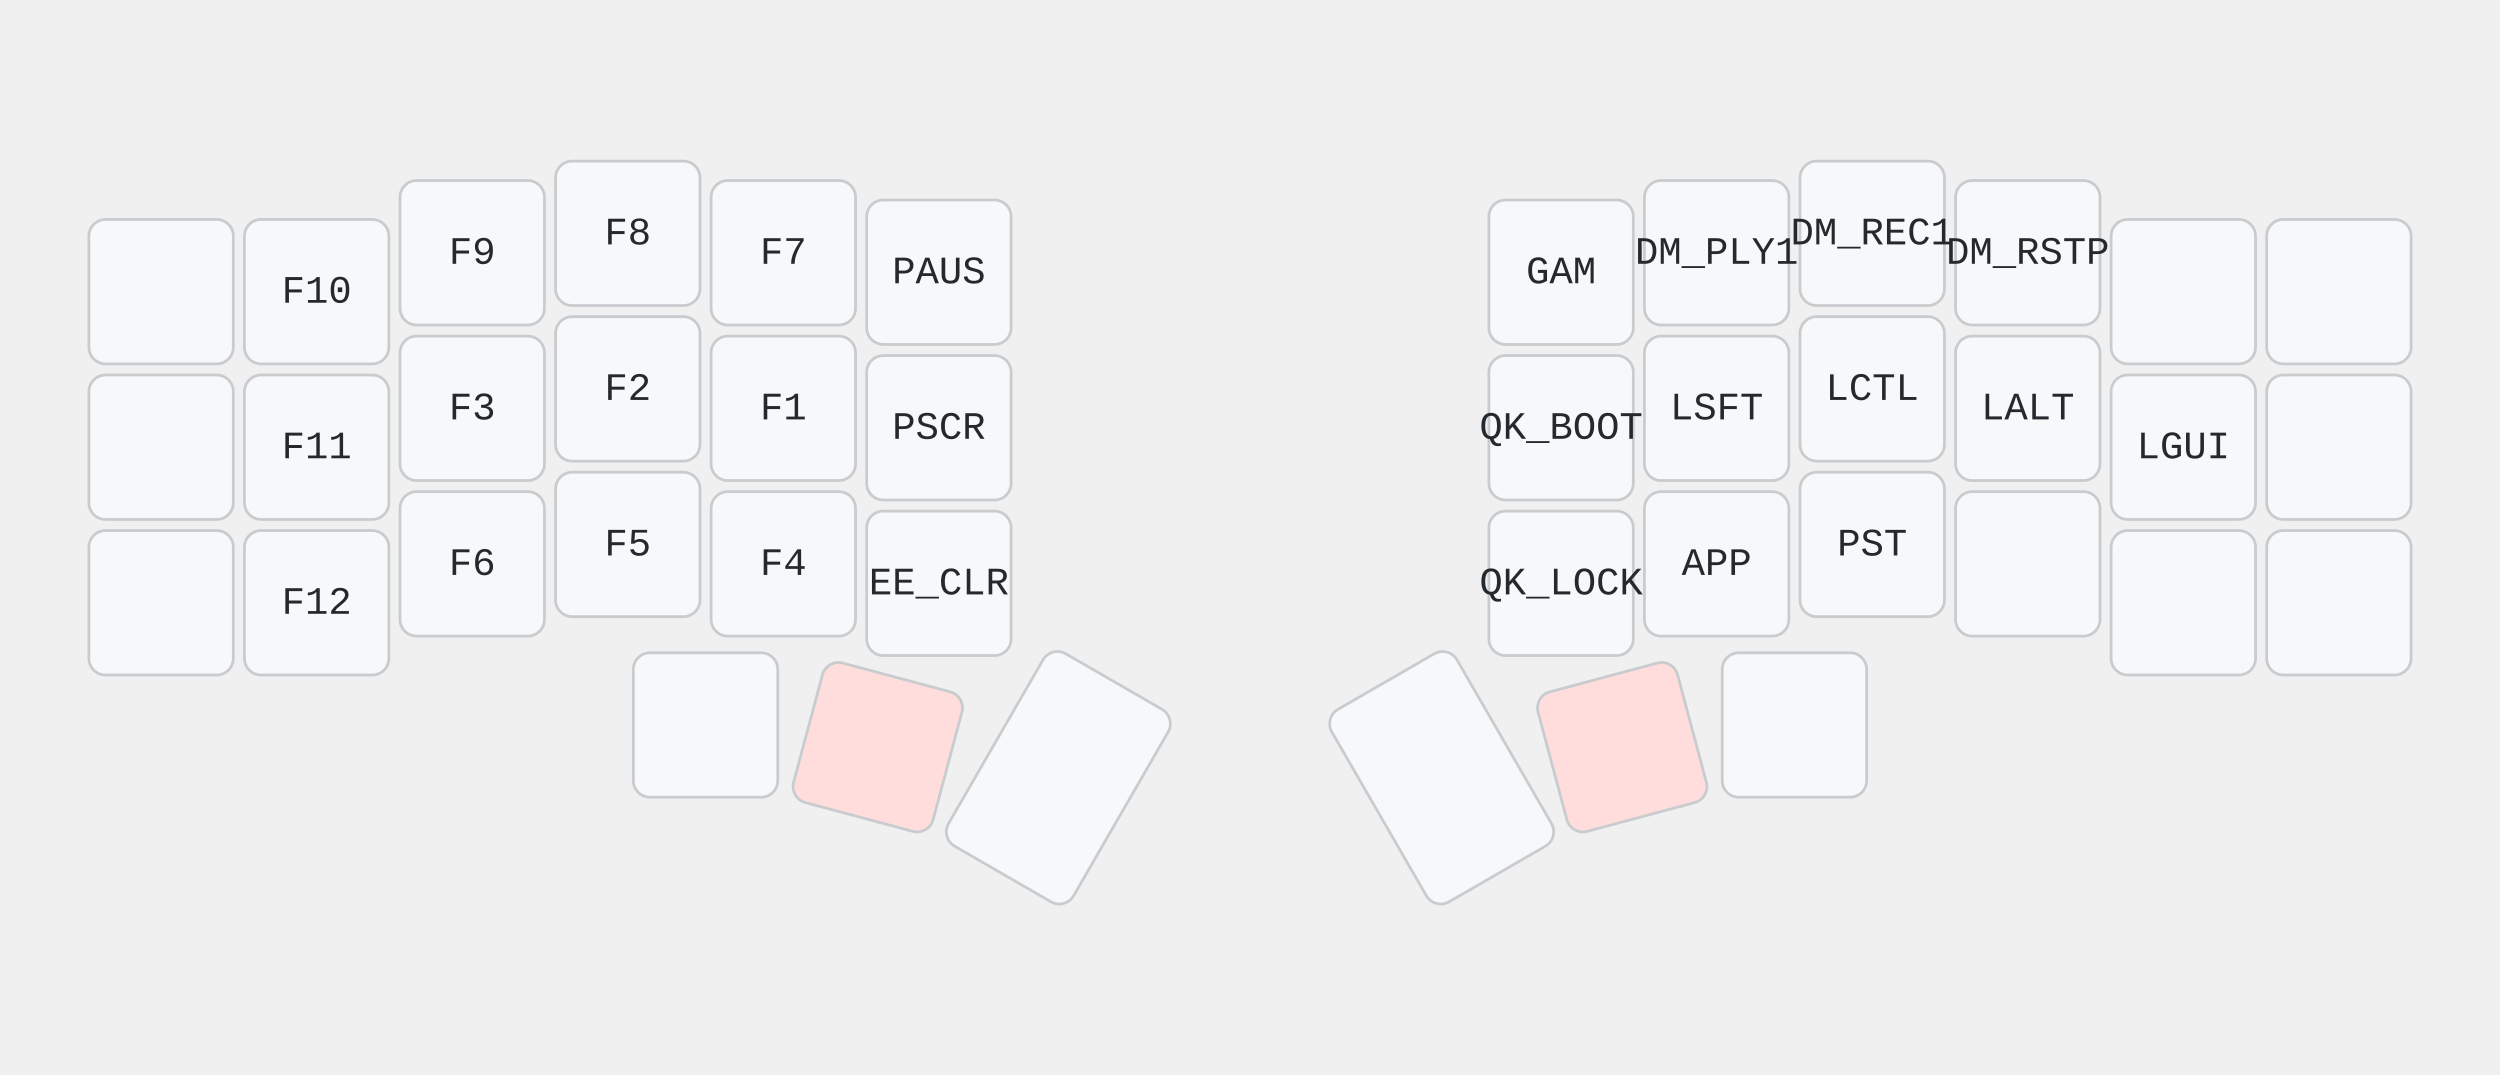
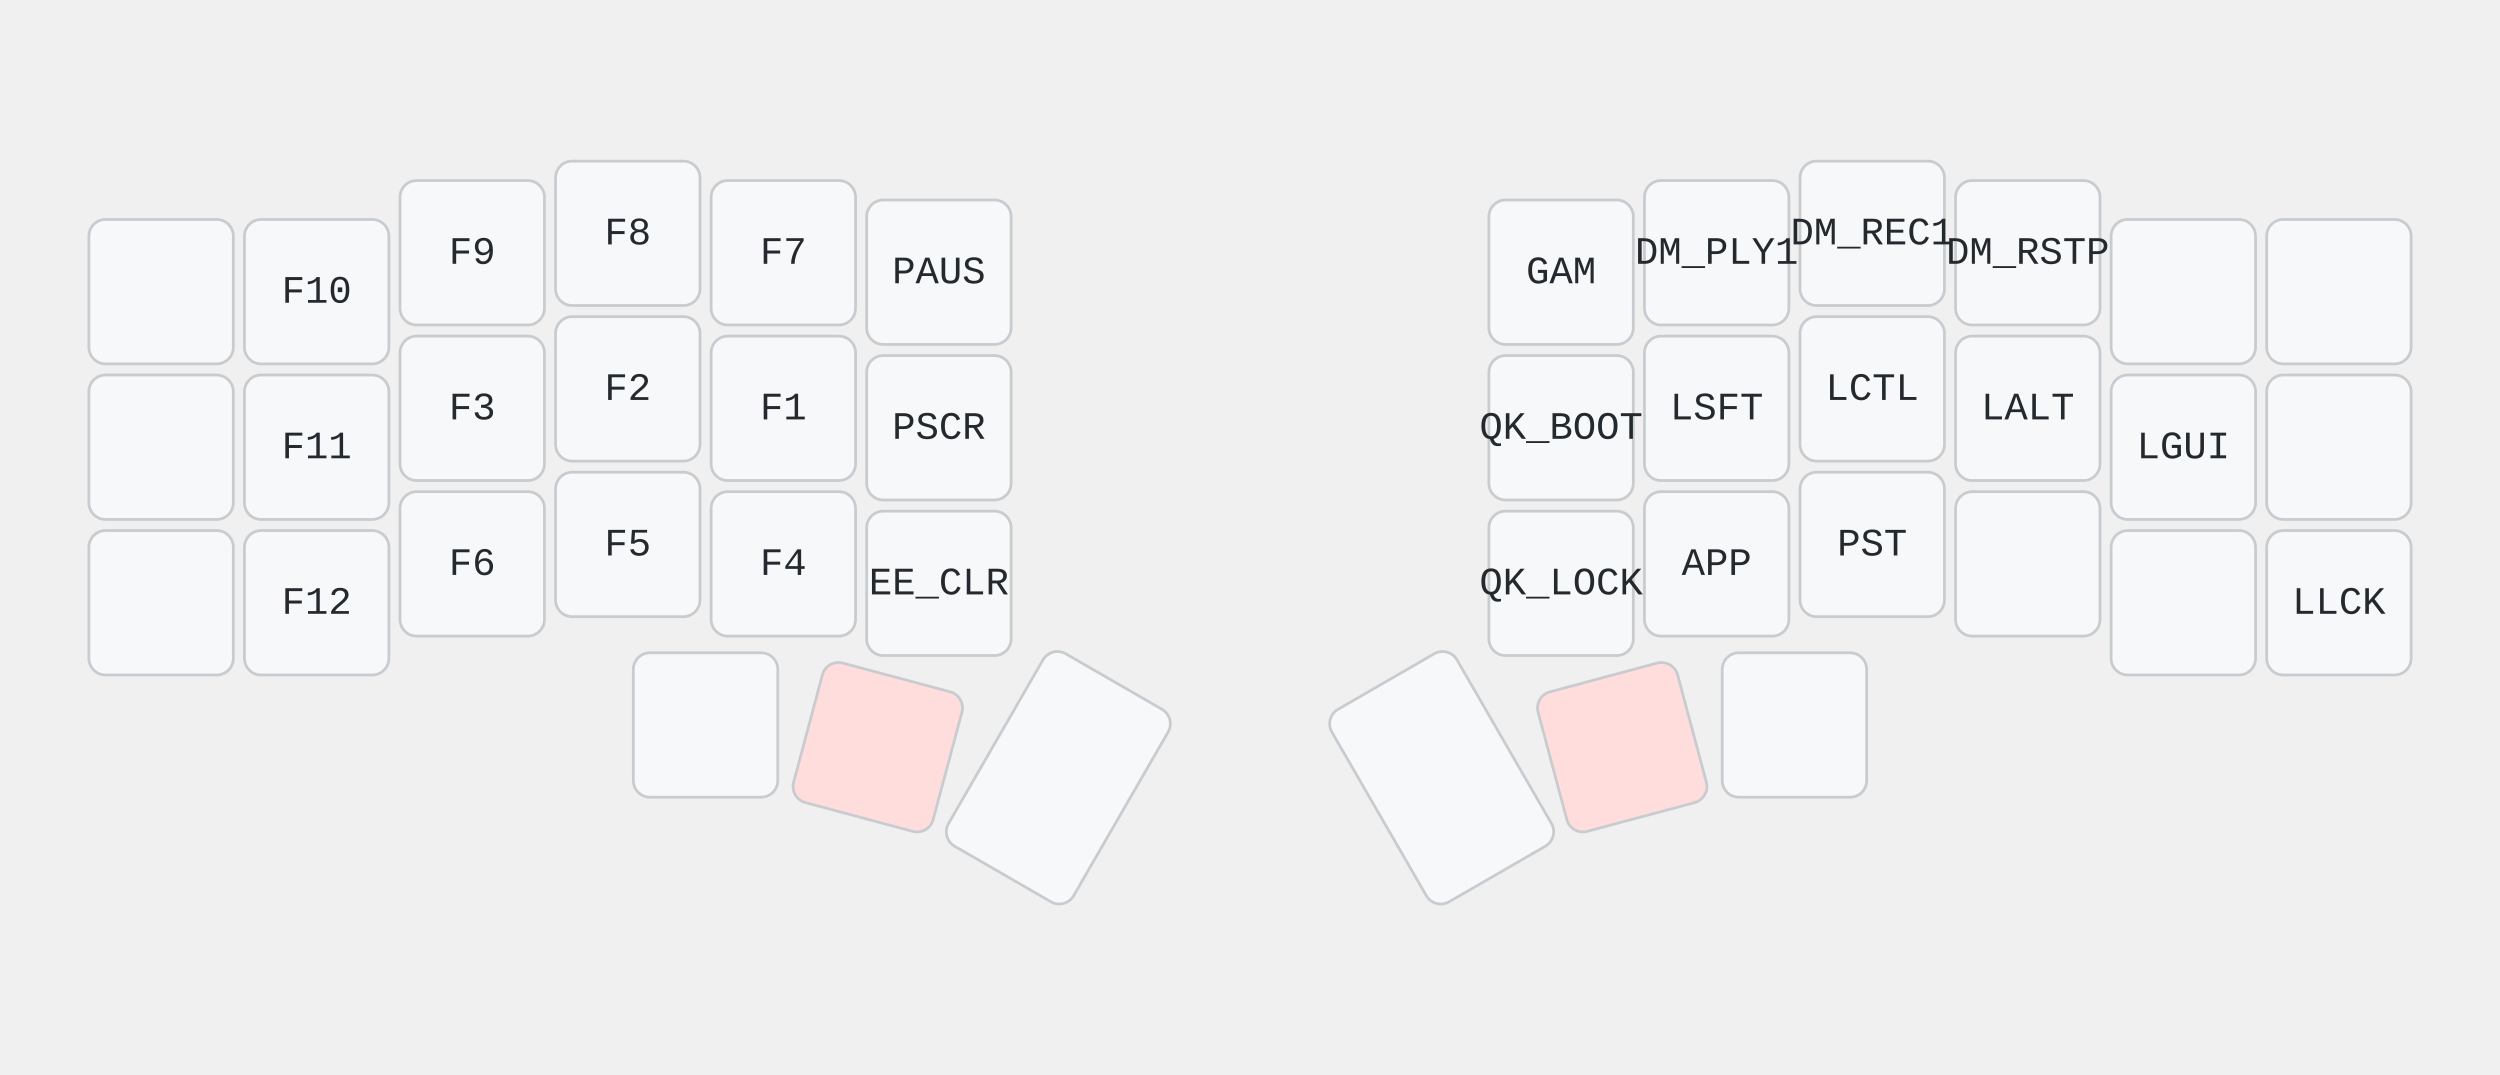
<svg xmlns="http://www.w3.org/2000/svg" width="900" height="387" viewBox="0 0 900 387" class="keymap">
  <style>/* inherit to force styles through use tags */
svg path {
    fill: inherit;
}

/* font and background color specifications */
svg.keymap {
    font-family: SFMono-Regular,Consolas,Liberation Mono,Menlo,monospace;
    font-size: 14px;
    font-kerning: normal;
    text-rendering: optimizeLegibility;
    fill: #24292e;
}

/* default key styling */
rect.key {
    fill: #f6f8fa;
}

rect.key, rect.combo {
    stroke: #c9cccf;
    stroke-width: 1;
}

/* default key side styling, only used is draw_key_sides is set */
rect.side {
    filter: brightness(90%);
}

/* color accent for combo boxes */
rect.combo, rect.combo-separate {
    fill: #cdf;
}

/* color accent for held keys */
rect.held, rect.combo.held {
    fill: #fdd;
}

/* color accent for ghost (optional) keys */
rect.ghost, rect.combo.ghost {
    stroke-dasharray: 4, 4;
    stroke-width: 2;
}

text {
    text-anchor: middle;
    dominant-baseline: middle;
}

/* styling for layer labels */
text.label {
    font-weight: bold;
    text-anchor: start;
    stroke: white;
    stroke-width: 4;
    paint-order: stroke;
}

/* styling for optional footer */
text.footer {
    text-anchor: end;
    dominant-baseline: auto;
    stroke: white;
    stroke-width: 4;
    paint-order: stroke;
}

/* styling for combo tap, and key non-tap label text */
text.combo, text.hold, text.shifted, text.left, text.right {
    font-size: 11px;
}

text.hold {
    text-anchor: middle;
    dominant-baseline: auto;
}

text.shifted {
    text-anchor: middle;
    dominant-baseline: hanging;
}

text.left {
    text-anchor: start;
}

text.right {
    text-anchor: end;
}

text.layer-activator {
    text-decoration: underline;
}

/* styling for hold/shifted label text in combo box */
text.combo.hold, text.combo.shifted, text.combo.left, text.combo.right {
    font-size: 8px;
}

/* lighter symbol for transparent keys */
text.trans {
    fill: #7b7e81;
}

/* styling for combo dendrons */
path.combo {
    stroke-width: 1;
    stroke: gray;
    fill: none;
}

/* Start Tabler Icons Cleanup */
/* cannot use height/width with glyphs */
.icon-tabler &gt; path {
    fill: inherit;
    stroke: inherit;
    stroke-width: 2;
}
/* hide tabler's default box */
.icon-tabler &gt; path[stroke="none"][fill="none"] {
    visibility: hidden;
}
/* End Tabler Icons Cleanup */
</style>
  <g transform="translate(30, 0)" class="layer-FUN">
    <g transform="translate(0, 56)">
      <g transform="translate(28, 49)" class="key keypos-0">
        <rect rx="6" ry="6" x="-26" y="-26" width="52" height="52" class="key" />
      </g>
      <g transform="translate(84, 49)" class="key keypos-1">
        <rect rx="6" ry="6" x="-26" y="-26" width="52" height="52" class="key" />
        <text x="0" y="0" class="key tap">F10</text>
      </g>
      <g transform="translate(140, 35)" class="key keypos-2">
        <rect rx="6" ry="6" x="-26" y="-26" width="52" height="52" class="key" />
        <text x="0" y="0" class="key tap">F9</text>
      </g>
      <g transform="translate(196, 28)" class="key keypos-3">
        <rect rx="6" ry="6" x="-26" y="-26" width="52" height="52" class="key" />
        <text x="0" y="0" class="key tap">F8</text>
      </g>
      <g transform="translate(252, 35)" class="key keypos-4">
        <rect rx="6" ry="6" x="-26" y="-26" width="52" height="52" class="key" />
        <text x="0" y="0" class="key tap">F7</text>
      </g>
      <g transform="translate(308, 42)" class="key keypos-5">
        <rect rx="6" ry="6" x="-26" y="-26" width="52" height="52" class="key" />
        <text x="0" y="0" class="key tap">PAUS</text>
      </g>
      <g transform="translate(532, 42)" class="key toggle keypos-6">
        <rect rx="6" ry="6" x="-26" y="-26" width="52" height="52" class="key toggle" />
        <text x="0" y="0" class="key toggle tap">GAM</text>
      </g>
      <g transform="translate(588, 35)" class="key keypos-7">
        <rect rx="6" ry="6" x="-26" y="-26" width="52" height="52" class="key" />
        <text x="0" y="0" class="key tap">DM_PLY1</text>
      </g>
      <g transform="translate(644, 28)" class="key keypos-8">
        <rect rx="6" ry="6" x="-26" y="-26" width="52" height="52" class="key" />
        <text x="0" y="0" class="key tap">DM_REC1</text>
      </g>
      <g transform="translate(700, 35)" class="key keypos-9">
        <rect rx="6" ry="6" x="-26" y="-26" width="52" height="52" class="key" />
        <text x="0" y="0" class="key tap">DM_RSTP</text>
      </g>
      <g transform="translate(756, 49)" class="key keypos-10">
        <rect rx="6" ry="6" x="-26" y="-26" width="52" height="52" class="key" />
      </g>
      <g transform="translate(812, 49)" class="key keypos-11">
        <rect rx="6" ry="6" x="-26" y="-26" width="52" height="52" class="key" />
      </g>
      <g transform="translate(28, 105)" class="key keypos-12">
        <rect rx="6" ry="6" x="-26" y="-26" width="52" height="52" class="key" />
      </g>
      <g transform="translate(84, 105)" class="key keypos-13">
        <rect rx="6" ry="6" x="-26" y="-26" width="52" height="52" class="key" />
        <text x="0" y="0" class="key tap">F11</text>
      </g>
      <g transform="translate(140, 91)" class="key keypos-14">
        <rect rx="6" ry="6" x="-26" y="-26" width="52" height="52" class="key" />
        <text x="0" y="0" class="key tap">F3</text>
      </g>
      <g transform="translate(196, 84)" class="key keypos-15">
        <rect rx="6" ry="6" x="-26" y="-26" width="52" height="52" class="key" />
        <text x="0" y="0" class="key tap">F2</text>
      </g>
      <g transform="translate(252, 91)" class="key keypos-16">
        <rect rx="6" ry="6" x="-26" y="-26" width="52" height="52" class="key" />
        <text x="0" y="0" class="key tap">F1</text>
      </g>
      <g transform="translate(308, 98)" class="key keypos-17">
        <rect rx="6" ry="6" x="-26" y="-26" width="52" height="52" class="key" />
        <text x="0" y="0" class="key tap">PSCR</text>
      </g>
      <g transform="translate(532, 98)" class="key keypos-18">
        <rect rx="6" ry="6" x="-26" y="-26" width="52" height="52" class="key" />
        <text x="0" y="0" class="key tap">QK_BOOT</text>
      </g>
      <g transform="translate(588, 91)" class="key keypos-19">
        <rect rx="6" ry="6" x="-26" y="-26" width="52" height="52" class="key" />
        <text x="0" y="0" class="key tap">LSFT</text>
      </g>
      <g transform="translate(644, 84)" class="key keypos-20">
        <rect rx="6" ry="6" x="-26" y="-26" width="52" height="52" class="key" />
        <text x="0" y="0" class="key tap">LCTL</text>
      </g>
      <g transform="translate(700, 91)" class="key keypos-21">
        <rect rx="6" ry="6" x="-26" y="-26" width="52" height="52" class="key" />
        <text x="0" y="0" class="key tap">LALT</text>
      </g>
      <g transform="translate(756, 105)" class="key keypos-22">
        <rect rx="6" ry="6" x="-26" y="-26" width="52" height="52" class="key" />
        <text x="0" y="0" class="key tap">LGUI</text>
      </g>
      <g transform="translate(812, 105)" class="key keypos-23">
        <rect rx="6" ry="6" x="-26" y="-26" width="52" height="52" class="key" />
      </g>
      <g transform="translate(28, 161)" class="key keypos-24">
        <rect rx="6" ry="6" x="-26" y="-26" width="52" height="52" class="key" />
      </g>
      <g transform="translate(84, 161)" class="key keypos-25">
        <rect rx="6" ry="6" x="-26" y="-26" width="52" height="52" class="key" />
        <text x="0" y="0" class="key tap">F12</text>
      </g>
      <g transform="translate(140, 147)" class="key keypos-26">
        <rect rx="6" ry="6" x="-26" y="-26" width="52" height="52" class="key" />
        <text x="0" y="0" class="key tap">F6</text>
      </g>
      <g transform="translate(196, 140)" class="key keypos-27">
        <rect rx="6" ry="6" x="-26" y="-26" width="52" height="52" class="key" />
        <text x="0" y="0" class="key tap">F5</text>
      </g>
      <g transform="translate(252, 147)" class="key keypos-28">
        <rect rx="6" ry="6" x="-26" y="-26" width="52" height="52" class="key" />
        <text x="0" y="0" class="key tap">F4</text>
      </g>
      <g transform="translate(308, 154)" class="key keypos-29">
        <rect rx="6" ry="6" x="-26" y="-26" width="52" height="52" class="key" />
        <text x="0" y="0" class="key tap">EE_CLR</text>
      </g>
      <g transform="translate(532, 154)" class="key keypos-30">
        <rect rx="6" ry="6" x="-26" y="-26" width="52" height="52" class="key" />
        <text x="0" y="0" class="key tap">QK_LOCK</text>
      </g>
      <g transform="translate(588, 147)" class="key keypos-31">
        <rect rx="6" ry="6" x="-26" y="-26" width="52" height="52" class="key" />
        <text x="0" y="0" class="key tap">APP</text>
      </g>
      <g transform="translate(644, 140)" class="key keypos-32">
        <rect rx="6" ry="6" x="-26" y="-26" width="52" height="52" class="key" />
        <text x="0" y="0" class="key tap">PST</text>
      </g>
      <g transform="translate(700, 147)" class="key keypos-33">
        <rect rx="6" ry="6" x="-26" y="-26" width="52" height="52" class="key" />
      </g>
      <g transform="translate(756, 161)" class="key keypos-34">
        <rect rx="6" ry="6" x="-26" y="-26" width="52" height="52" class="key" />
      </g>
      <g transform="translate(812, 161)" class="key keypos-35">
        <rect rx="6" ry="6" x="-26" y="-26" width="52" height="52" class="key" />
+         <text x="0" y="0" class="key tap">LLCK</text>
      </g>
      <g transform="translate(224, 205)" class="key keypos-36">
        <rect rx="6" ry="6" x="-26" y="-26" width="52" height="52" class="key" />
      </g>
      <g transform="translate(286, 213) rotate(15.0)" class="key held keypos-37">
        <rect rx="6" ry="6" x="-26" y="-26" width="52" height="52" class="key held" />
      </g>
      <g transform="translate(351, 224) rotate(30.0)" class="key keypos-38">
        <rect rx="6" ry="6" x="-26" y="-40" width="52" height="80" class="key" />
      </g>
      <g transform="translate(489, 224) rotate(-30.0)" class="key keypos-39">
        <rect rx="6" ry="6" x="-26" y="-40" width="52" height="80" class="key" />
      </g>
      <g transform="translate(554, 213) rotate(-15.0)" class="key held keypos-40">
        <rect rx="6" ry="6" x="-26" y="-26" width="52" height="52" class="key held" />
      </g>
      <g transform="translate(616, 205)" class="key keypos-41">
        <rect rx="6" ry="6" x="-26" y="-26" width="52" height="52" class="key" />
      </g>
    </g>
  </g>
</svg>
